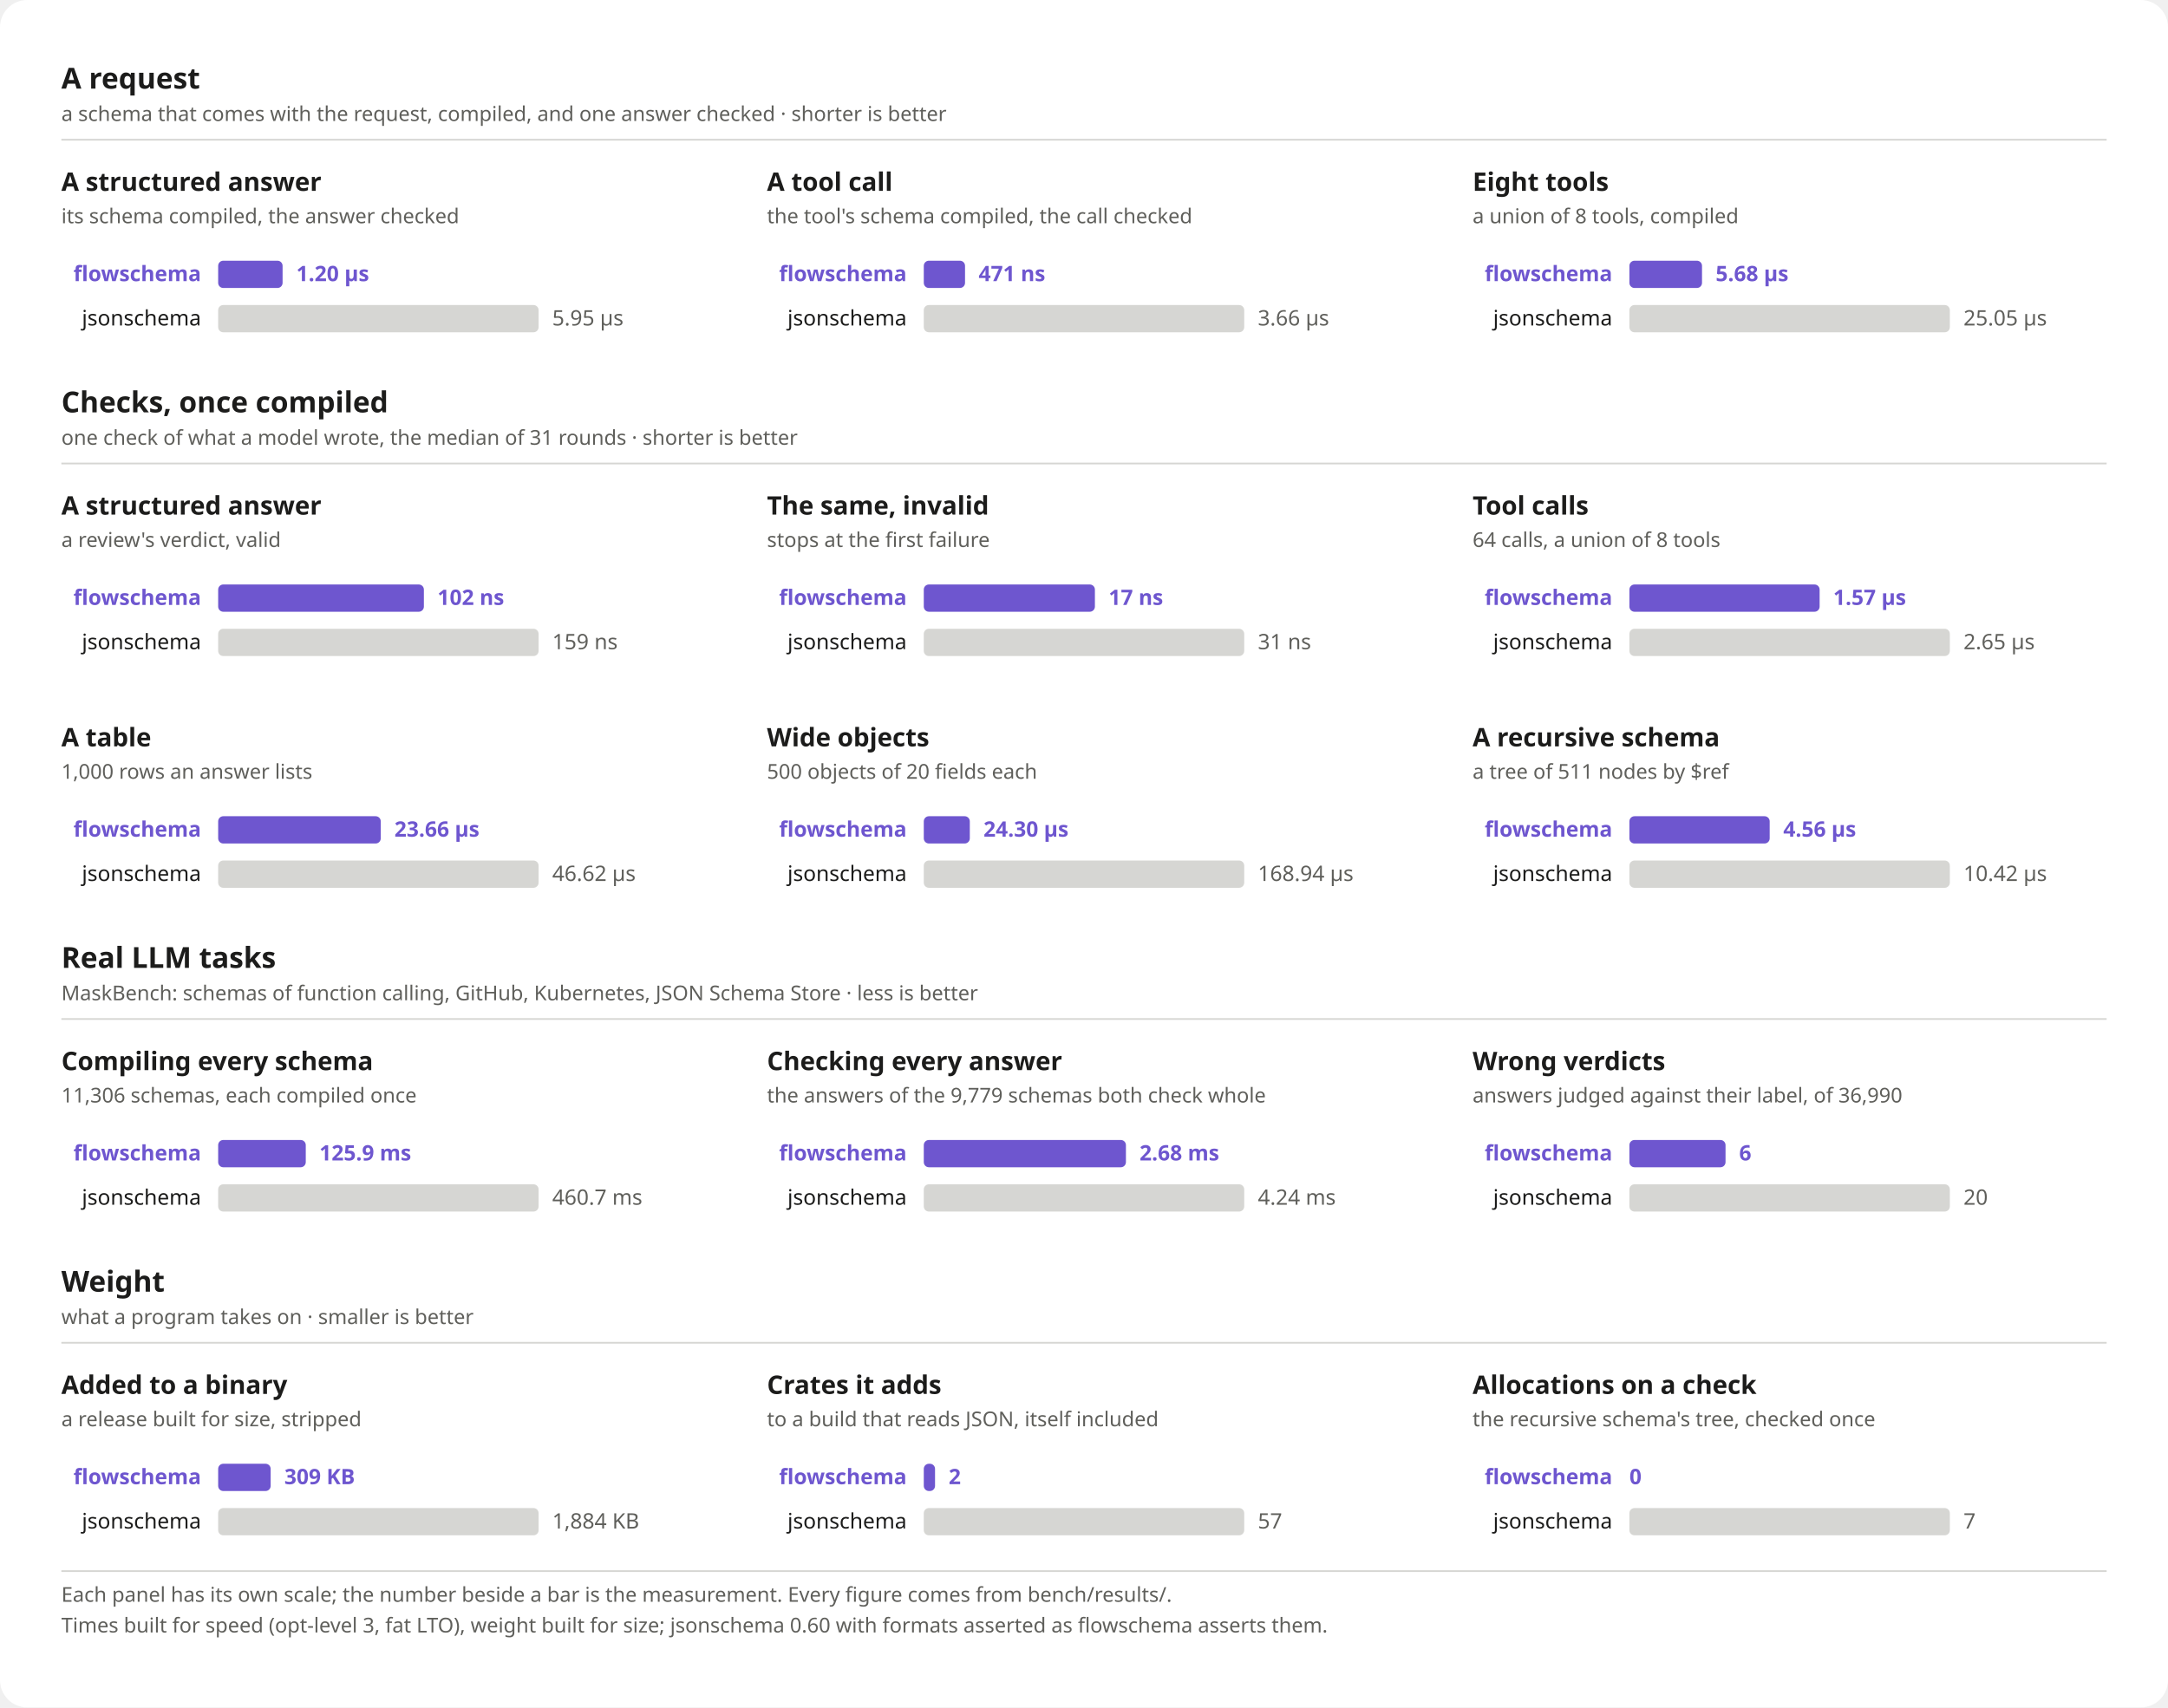
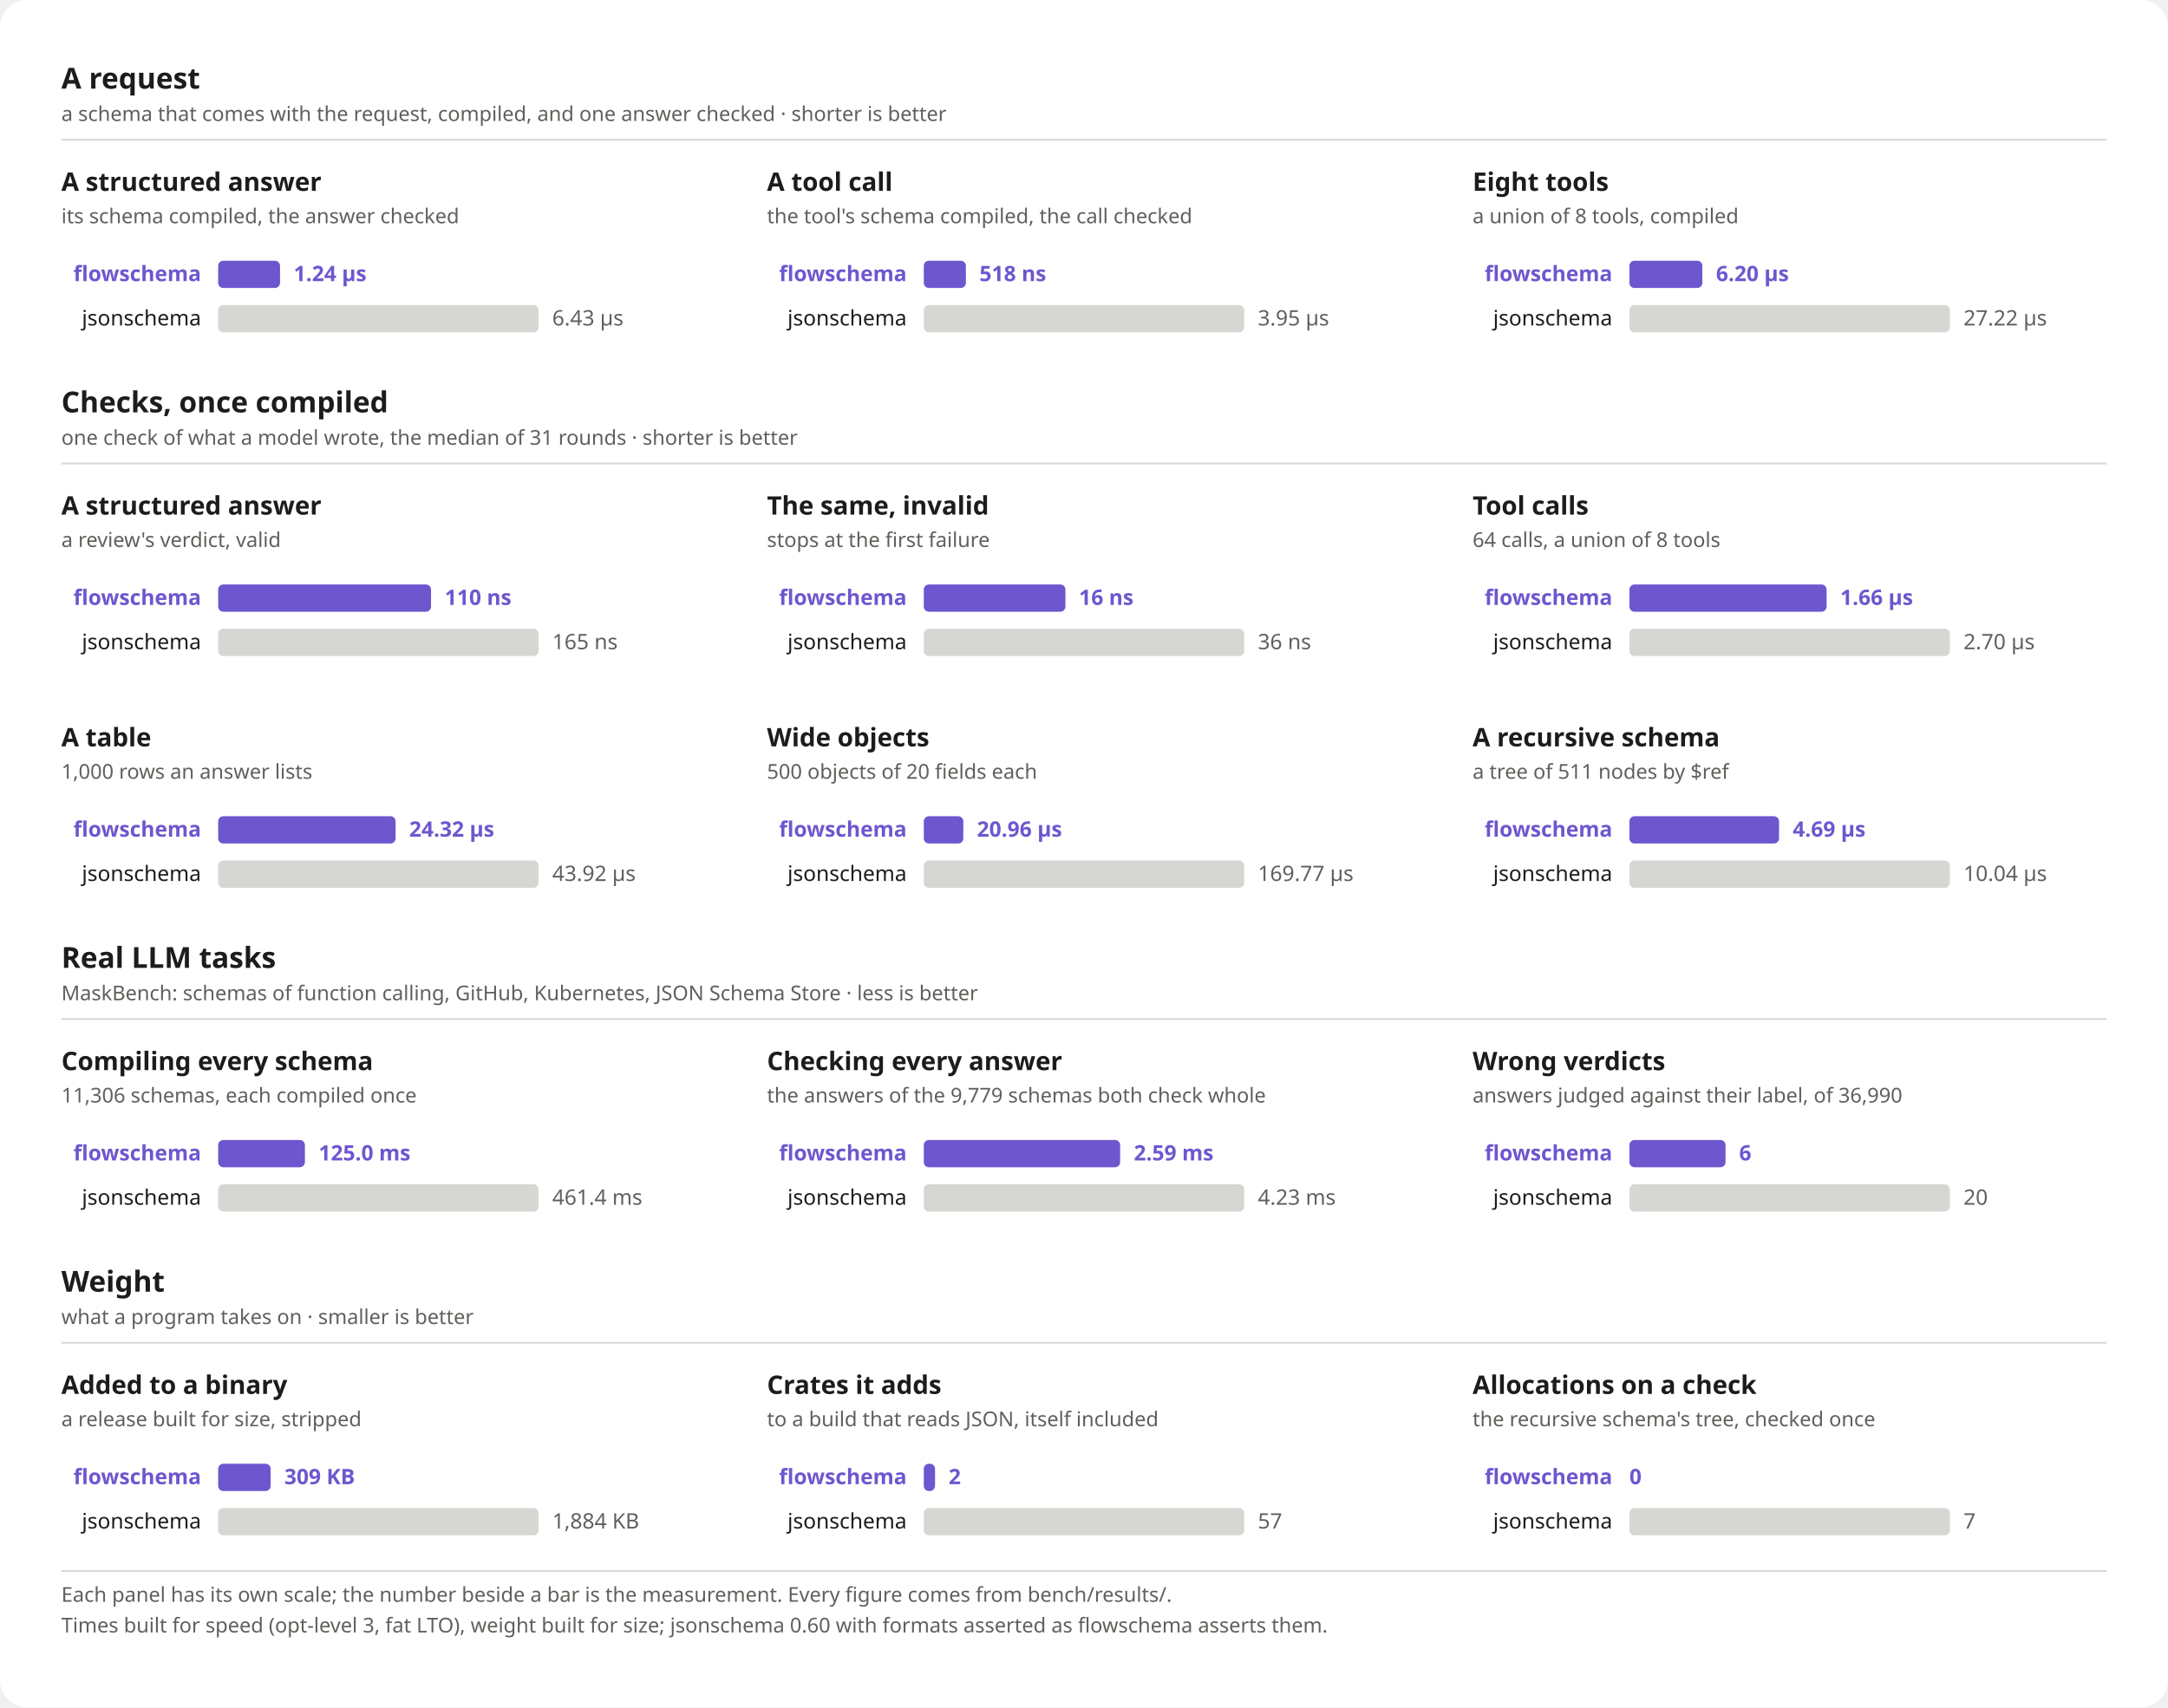
<svg xmlns="http://www.w3.org/2000/svg" width="1272" height="1002" viewBox="0 0 1272 1002">
  <defs>
    <style>
text { font-family: -apple-system, BlinkMacSystemFont, "Segoe UI", "Noto Sans", Helvetica, Arial, sans-serif; fill: #1c1c1b; }
.section { font-size: 17px; font-weight: 700; }
.title { font-size: 15px; font-weight: 600; }
.note { font-size: 12px; fill: #5f5f5b; }
.label, .value { font-size: 12.5px; }
.value { fill: #5f5f5b; font-variant-numeric: tabular-nums; }
.ours { font-size: 12.5px; font-weight: 600; fill: #6e56cf; font-variant-numeric: tabular-nums; }
</style>
  </defs>
  <rect width="1272" height="1002" rx="16" fill="#ffffff" />
  <g transform="translate(36 36)">
    <text x="0" y="16" class="section">A request</text>
    <text x="0" y="35" class="note">a schema that comes with the request, compiled, and one answer checked · shorter is better</text>
    <line x1="0" y1="46" x2="1200" y2="46" stroke="#d6d6d3" />
    <text x="0" y="76" class="title">A structured answer</text>
    <text x="0" y="95" class="note">its schema compiled, the answer checked</text>
    <text x="82" y="129" text-anchor="end" class="ours">flowschema</text>
-     <rect x="92" y="117" width="37.8" height="16" rx="3" fill="#6e56cf" />
-     <text x="137.837" y="129" class="ours">1.20 µs</text>
+     <rect x="92" y="117" width="36.3" height="16" rx="3" fill="#6e56cf" />
+     <text x="136.312" y="129" class="ours">1.24 µs</text>
    <text x="82" y="155" text-anchor="end" class="label">jsonschema</text>
    <rect x="92" y="143" width="188.0" height="16" rx="3" fill="#d6d6d3" />
-     <text x="288" y="155" class="value">5.95 µs</text>
+     <text x="288" y="155" class="value">6.43 µs</text>
    <text x="414" y="76" class="title">A tool call</text>
    <text x="414" y="95" class="note">the tool's schema compiled, the call checked</text>
    <text x="496" y="129" text-anchor="end" class="ours">flowschema</text>
-     <rect x="506" y="117" width="24.2" height="16" rx="3" fill="#6e56cf" />
-     <text x="538.172" y="129" class="ours">471 ns</text>
+     <rect x="506" y="117" width="24.7" height="16" rx="3" fill="#6e56cf" />
+     <text x="538.67" y="129" class="ours">518 ns</text>
    <text x="496" y="155" text-anchor="end" class="label">jsonschema</text>
    <rect x="506" y="143" width="188.0" height="16" rx="3" fill="#d6d6d3" />
-     <text x="702" y="155" class="value">3.66 µs</text>
+     <text x="702" y="155" class="value">3.95 µs</text>
    <text x="828" y="76" class="title">Eight tools</text>
    <text x="828" y="95" class="note">a union of 8 tools, compiled</text>
    <text x="910" y="129" text-anchor="end" class="ours">flowschema</text>
-     <rect x="920" y="117" width="42.6" height="16" rx="3" fill="#6e56cf" />
-     <text x="970.61" y="129" class="ours">5.68 µs</text>
+     <rect x="920" y="117" width="42.8" height="16" rx="3" fill="#6e56cf" />
+     <text x="970.829" y="129" class="ours">6.20 µs</text>
    <text x="910" y="155" text-anchor="end" class="label">jsonschema</text>
    <rect x="920" y="143" width="188.0" height="16" rx="3" fill="#d6d6d3" />
-     <text x="1116" y="155" class="value">25.05 µs</text>
+     <text x="1116" y="155" class="value">27.22 µs</text>
    <text x="0" y="206" class="section">Checks, once compiled</text>
    <text x="0" y="225" class="note">one check of what a model wrote, the median of 31 rounds · shorter is better</text>
    <line x1="0" y1="236" x2="1200" y2="236" stroke="#d6d6d3" />
    <text x="0" y="266" class="title">A structured answer</text>
    <text x="0" y="285" class="note">a review's verdict, valid</text>
    <text x="82" y="319" text-anchor="end" class="ours">flowschema</text>
-     <rect x="92" y="307" width="120.7" height="16" rx="3" fill="#6e56cf" />
-     <text x="220.662" y="319" class="ours">102 ns</text>
+     <rect x="92" y="307" width="124.9" height="16" rx="3" fill="#6e56cf" />
+     <text x="224.938" y="319" class="ours">110 ns</text>
    <text x="82" y="345" text-anchor="end" class="label">jsonschema</text>
    <rect x="92" y="333" width="188.0" height="16" rx="3" fill="#d6d6d3" />
-     <text x="288" y="345" class="value">159 ns</text>
+     <text x="288" y="345" class="value">165 ns</text>
    <text x="414" y="266" class="title">The same, invalid</text>
    <text x="414" y="285" class="note">stops at the first failure</text>
    <text x="496" y="319" text-anchor="end" class="ours">flowschema</text>
-     <rect x="506" y="307" width="100.4" height="16" rx="3" fill="#6e56cf" />
-     <text x="614.448" y="319" class="ours">17 ns</text>
+     <rect x="506" y="307" width="83.1" height="16" rx="3" fill="#6e56cf" />
+     <text x="597.058" y="319" class="ours">16 ns</text>
    <text x="496" y="345" text-anchor="end" class="label">jsonschema</text>
    <rect x="506" y="333" width="188.0" height="16" rx="3" fill="#d6d6d3" />
-     <text x="702" y="345" class="value">31 ns</text>
+     <text x="702" y="345" class="value">36 ns</text>
    <text x="828" y="266" class="title">Tool calls</text>
    <text x="828" y="285" class="note">64 calls, a union of 8 tools</text>
    <text x="910" y="319" text-anchor="end" class="ours">flowschema</text>
-     <rect x="920" y="307" width="111.6" height="16" rx="3" fill="#6e56cf" />
-     <text x="1039.586" y="319" class="ours">1.57 µs</text>
+     <rect x="920" y="307" width="115.7" height="16" rx="3" fill="#6e56cf" />
+     <text x="1043.68" y="319" class="ours">1.66 µs</text>
    <text x="910" y="345" text-anchor="end" class="label">jsonschema</text>
    <rect x="920" y="333" width="188.0" height="16" rx="3" fill="#d6d6d3" />
-     <text x="1116" y="345" class="value">2.65 µs</text>
+     <text x="1116" y="345" class="value">2.70 µs</text>
    <text x="0" y="402" class="title">A table</text>
    <text x="0" y="421" class="note">1,000 rows an answer lists</text>
    <text x="82" y="455" text-anchor="end" class="ours">flowschema</text>
-     <rect x="92" y="443" width="95.4" height="16" rx="3" fill="#6e56cf" />
-     <text x="195.409" y="455" class="ours">23.66 µs</text>
+     <rect x="92" y="443" width="104.1" height="16" rx="3" fill="#6e56cf" />
+     <text x="204.108" y="455" class="ours">24.32 µs</text>
    <text x="82" y="481" text-anchor="end" class="label">jsonschema</text>
    <rect x="92" y="469" width="188.0" height="16" rx="3" fill="#d6d6d3" />
-     <text x="288" y="481" class="value">46.62 µs</text>
+     <text x="288" y="481" class="value">43.92 µs</text>
    <text x="414" y="402" class="title">Wide objects</text>
    <text x="414" y="421" class="note">500 objects of 20 fields each</text>
    <text x="496" y="455" text-anchor="end" class="ours">flowschema</text>
-     <rect x="506" y="443" width="27.0" height="16" rx="3" fill="#6e56cf" />
-     <text x="541.038" y="455" class="ours">24.30 µs</text>
+     <rect x="506" y="443" width="23.2" height="16" rx="3" fill="#6e56cf" />
+     <text x="537.214" y="455" class="ours">20.96 µs</text>
    <text x="496" y="481" text-anchor="end" class="label">jsonschema</text>
    <rect x="506" y="469" width="188.0" height="16" rx="3" fill="#d6d6d3" />
-     <text x="702" y="481" class="value">168.94 µs</text>
+     <text x="702" y="481" class="value">169.77 µs</text>
    <text x="828" y="402" class="title">A recursive schema</text>
    <text x="828" y="421" class="note">a tree of 511 nodes by $ref</text>
    <text x="910" y="455" text-anchor="end" class="ours">flowschema</text>
-     <rect x="920" y="443" width="82.3" height="16" rx="3" fill="#6e56cf" />
-     <text x="1010.268" y="455" class="ours">4.56 µs</text>
+     <rect x="920" y="443" width="87.8" height="16" rx="3" fill="#6e56cf" />
+     <text x="1015.818" y="455" class="ours">4.69 µs</text>
    <text x="910" y="481" text-anchor="end" class="label">jsonschema</text>
    <rect x="920" y="469" width="188.0" height="16" rx="3" fill="#d6d6d3" />
-     <text x="1116" y="481" class="value">10.42 µs</text>
+     <text x="1116" y="481" class="value">10.04 µs</text>
    <text x="0" y="532" class="section">Real LLM tasks</text>
    <text x="0" y="551" class="note">MaskBench: schemas of function calling, GitHub, Kubernetes, JSON Schema Store · less is better</text>
    <line x1="0" y1="562" x2="1200" y2="562" stroke="#d6d6d3" />
    <text x="0" y="592" class="title">Compiling every schema</text>
    <text x="0" y="611" class="note">11,306 schemas, each compiled once</text>
    <text x="82" y="645" text-anchor="end" class="ours">flowschema</text>
-     <rect x="92" y="633" width="51.4" height="16" rx="3" fill="#6e56cf" />
-     <text x="151.368" y="645" class="ours">125.9 ms</text>
+     <rect x="92" y="633" width="50.9" height="16" rx="3" fill="#6e56cf" />
+     <text x="150.946" y="645" class="ours">125.0 ms</text>
    <text x="82" y="671" text-anchor="end" class="label">jsonschema</text>
    <rect x="92" y="659" width="188.0" height="16" rx="3" fill="#d6d6d3" />
-     <text x="288" y="671" class="value">460.7 ms</text>
+     <text x="288" y="671" class="value">461.4 ms</text>
    <text x="414" y="592" class="title">Checking every answer</text>
    <text x="414" y="611" class="note">the answers of the 9,779 schemas both check whole</text>
    <text x="496" y="645" text-anchor="end" class="ours">flowschema</text>
-     <rect x="506" y="633" width="118.6" height="16" rx="3" fill="#6e56cf" />
-     <text x="632.593" y="645" class="ours">2.68 ms</text>
+     <rect x="506" y="633" width="115.2" height="16" rx="3" fill="#6e56cf" />
+     <text x="629.248" y="645" class="ours">2.59 ms</text>
    <text x="496" y="671" text-anchor="end" class="label">jsonschema</text>
    <rect x="506" y="659" width="188.0" height="16" rx="3" fill="#d6d6d3" />
-     <text x="702" y="671" class="value">4.24 ms</text>
+     <text x="702" y="671" class="value">4.23 ms</text>
    <text x="828" y="592" class="title">Wrong verdicts</text>
    <text x="828" y="611" class="note">answers judged against their label, of 36,990</text>
    <text x="910" y="645" text-anchor="end" class="ours">flowschema</text>
    <rect x="920" y="633" width="56.4" height="16" rx="3" fill="#6e56cf" />
    <text x="984.4" y="645" class="ours">6</text>
    <text x="910" y="671" text-anchor="end" class="label">jsonschema</text>
    <rect x="920" y="659" width="188.0" height="16" rx="3" fill="#d6d6d3" />
    <text x="1116" y="671" class="value">20</text>
    <text x="0" y="722" class="section">Weight</text>
    <text x="0" y="741" class="note">what a program takes on · smaller is better</text>
    <line x1="0" y1="752" x2="1200" y2="752" stroke="#d6d6d3" />
    <text x="0" y="782" class="title">Added to a binary</text>
    <text x="0" y="801" class="note">a release built for size, stripped</text>
    <text x="82" y="835" text-anchor="end" class="ours">flowschema</text>
    <rect x="92" y="823" width="30.8" height="16" rx="3" fill="#6e56cf" />
-     <text x="130.848" y="835" class="ours">309 KB</text>
+     <text x="130.845" y="835" class="ours">309 KB</text>
    <text x="82" y="861" text-anchor="end" class="label">jsonschema</text>
    <rect x="92" y="849" width="188.0" height="16" rx="3" fill="#d6d6d3" />
    <text x="288" y="861" class="value">1,884 KB</text>
    <text x="414" y="782" class="title">Crates it adds</text>
    <text x="414" y="801" class="note">to a build that reads JSON, itself included</text>
    <text x="496" y="835" text-anchor="end" class="ours">flowschema</text>
    <rect x="506" y="823" width="6.6" height="16" rx="3" fill="#6e56cf" />
    <text x="520.596" y="835" class="ours">2</text>
    <text x="496" y="861" text-anchor="end" class="label">jsonschema</text>
    <rect x="506" y="849" width="188.0" height="16" rx="3" fill="#d6d6d3" />
    <text x="702" y="861" class="value">57</text>
    <text x="828" y="782" class="title">Allocations on a check</text>
    <text x="828" y="801" class="note">the recursive schema's tree, checked once</text>
    <text x="910" y="835" text-anchor="end" class="ours">flowschema</text>
    <text x="920" y="835" class="ours">0</text>
    <text x="910" y="861" text-anchor="end" class="label">jsonschema</text>
    <rect x="920" y="849" width="188.0" height="16" rx="3" fill="#d6d6d3" />
    <text x="1116" y="861" class="value">7</text>
    <line x1="0" y1="886" x2="1200" y2="886" stroke="#d6d6d3" />
    <text x="0" y="904" class="note">Each panel has its own scale; the number beside a bar is the measurement. Every figure comes from bench/results/.</text>
    <text x="0" y="922" class="note">Times built for speed (opt-level 3, fat LTO), weight built for size; jsonschema 0.60 with formats asserted as flowschema asserts them.</text>
  </g>
</svg>
